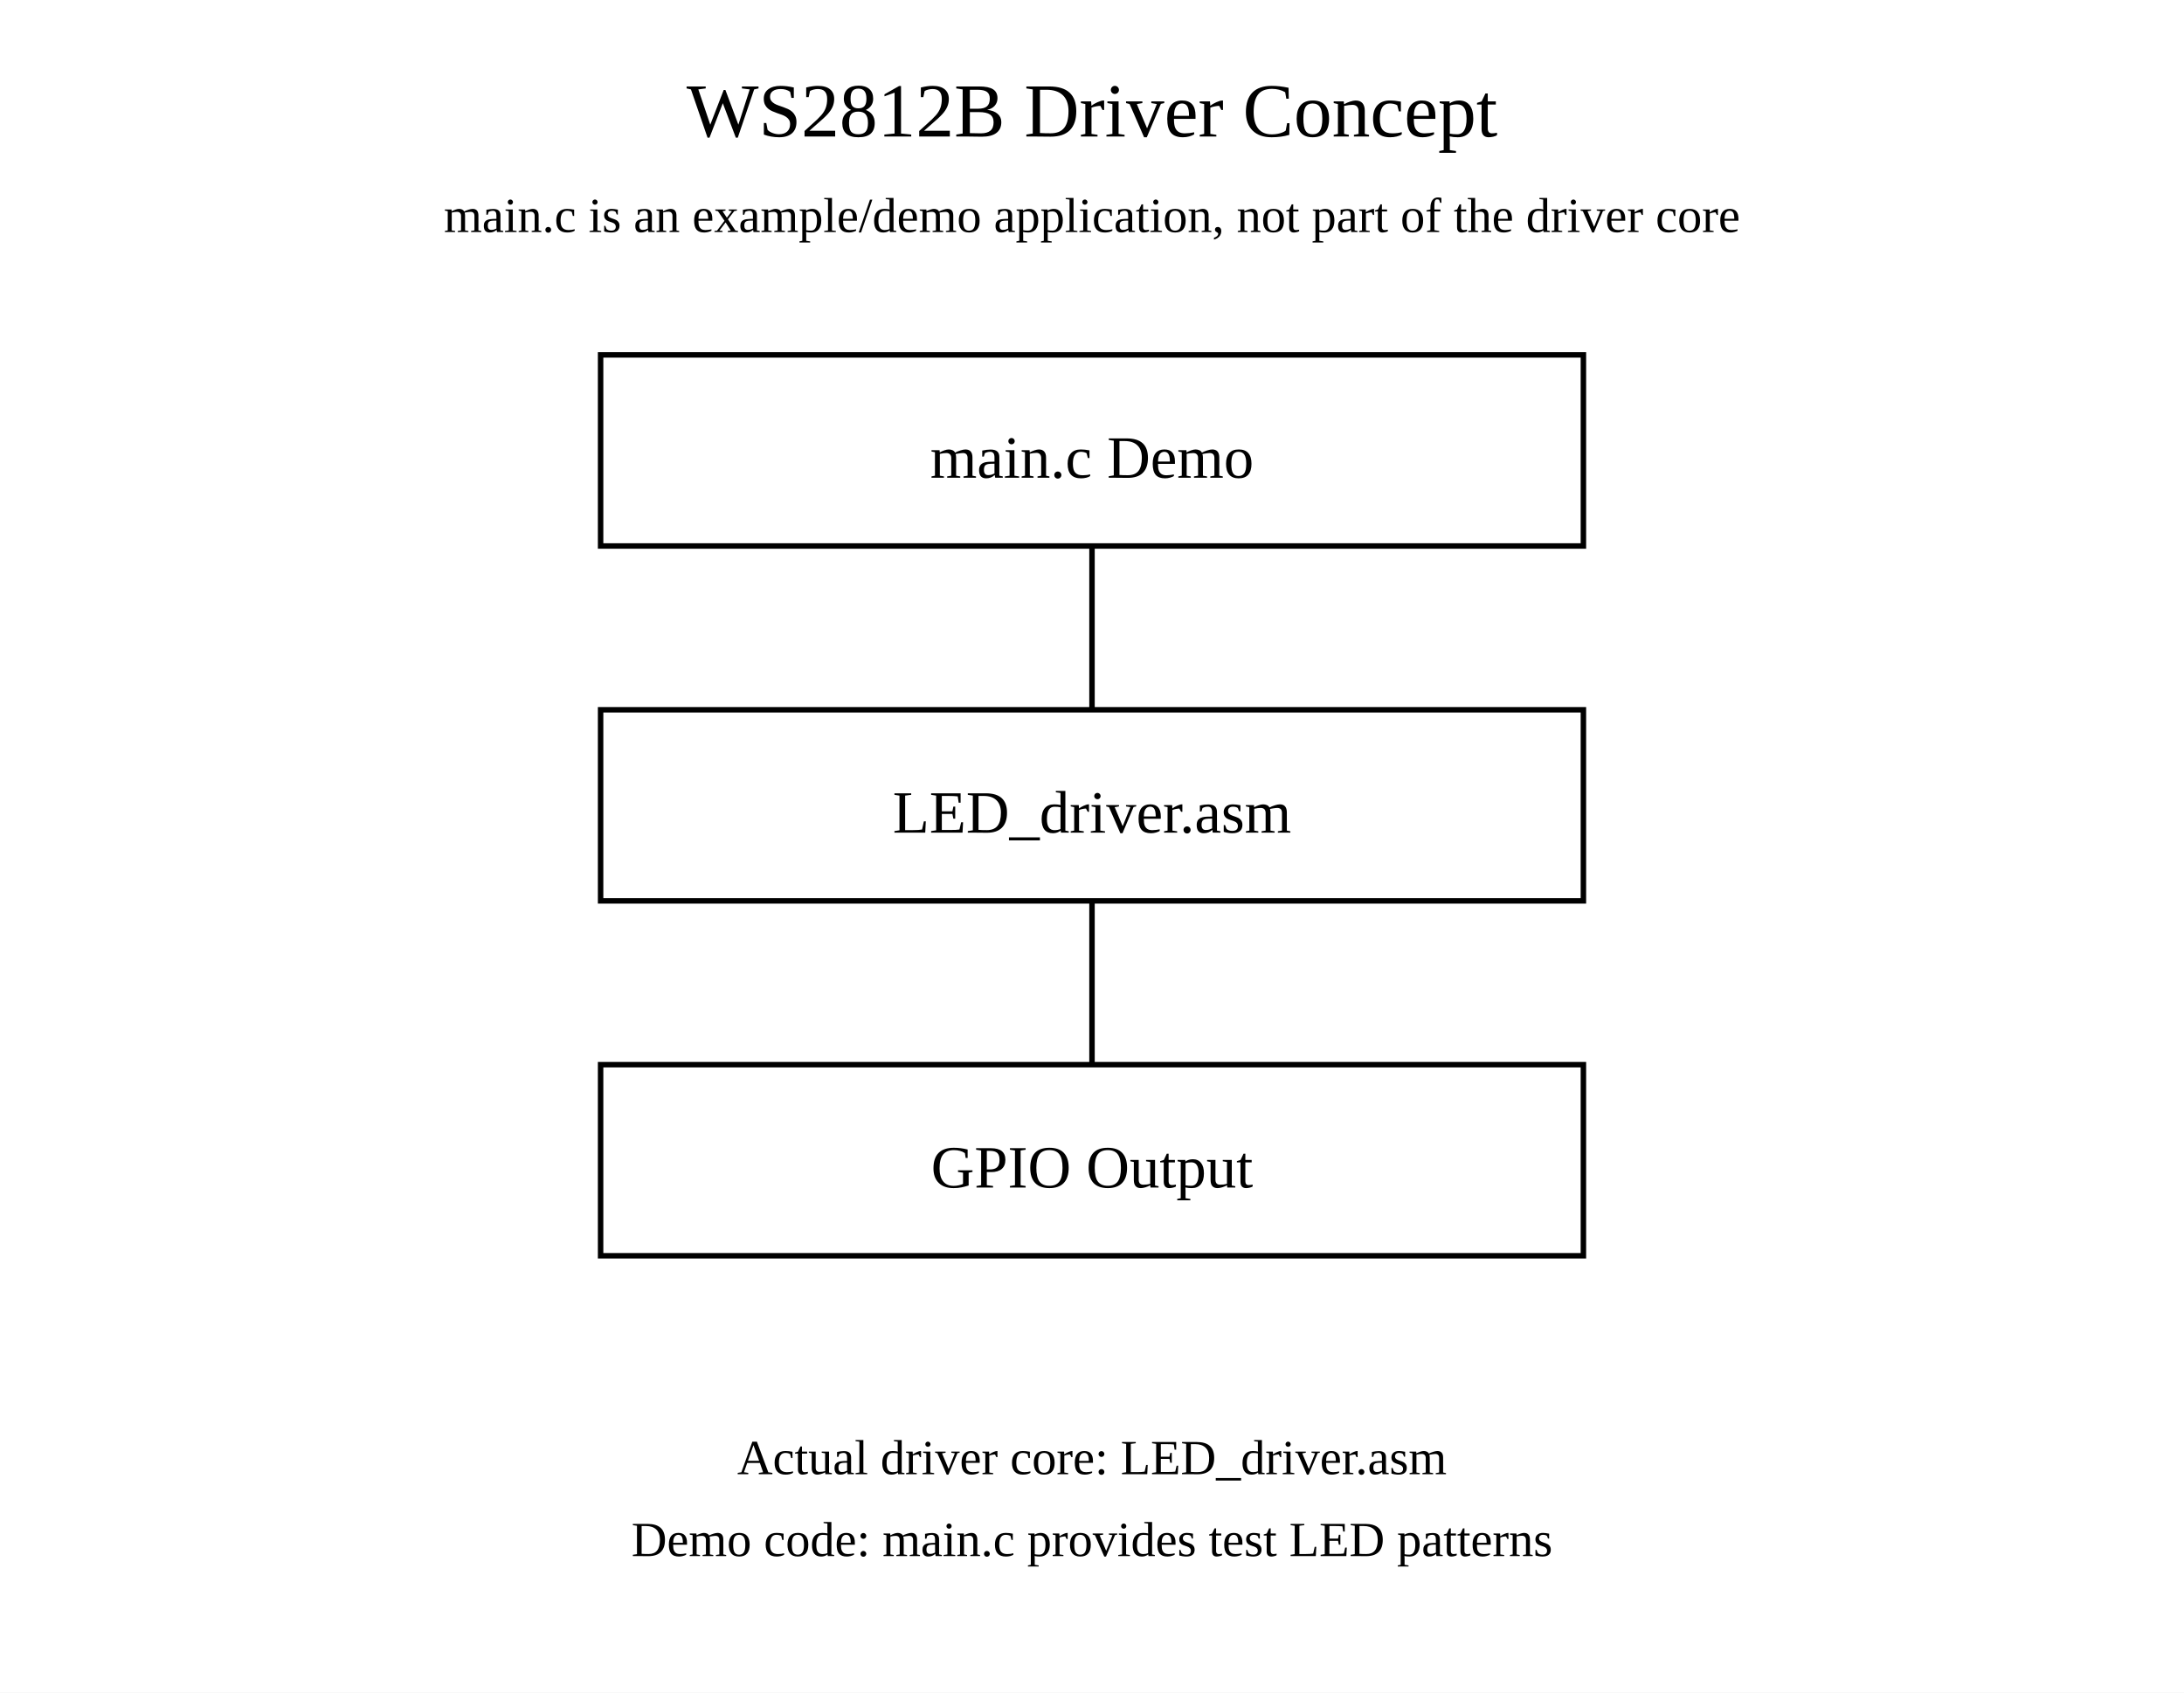
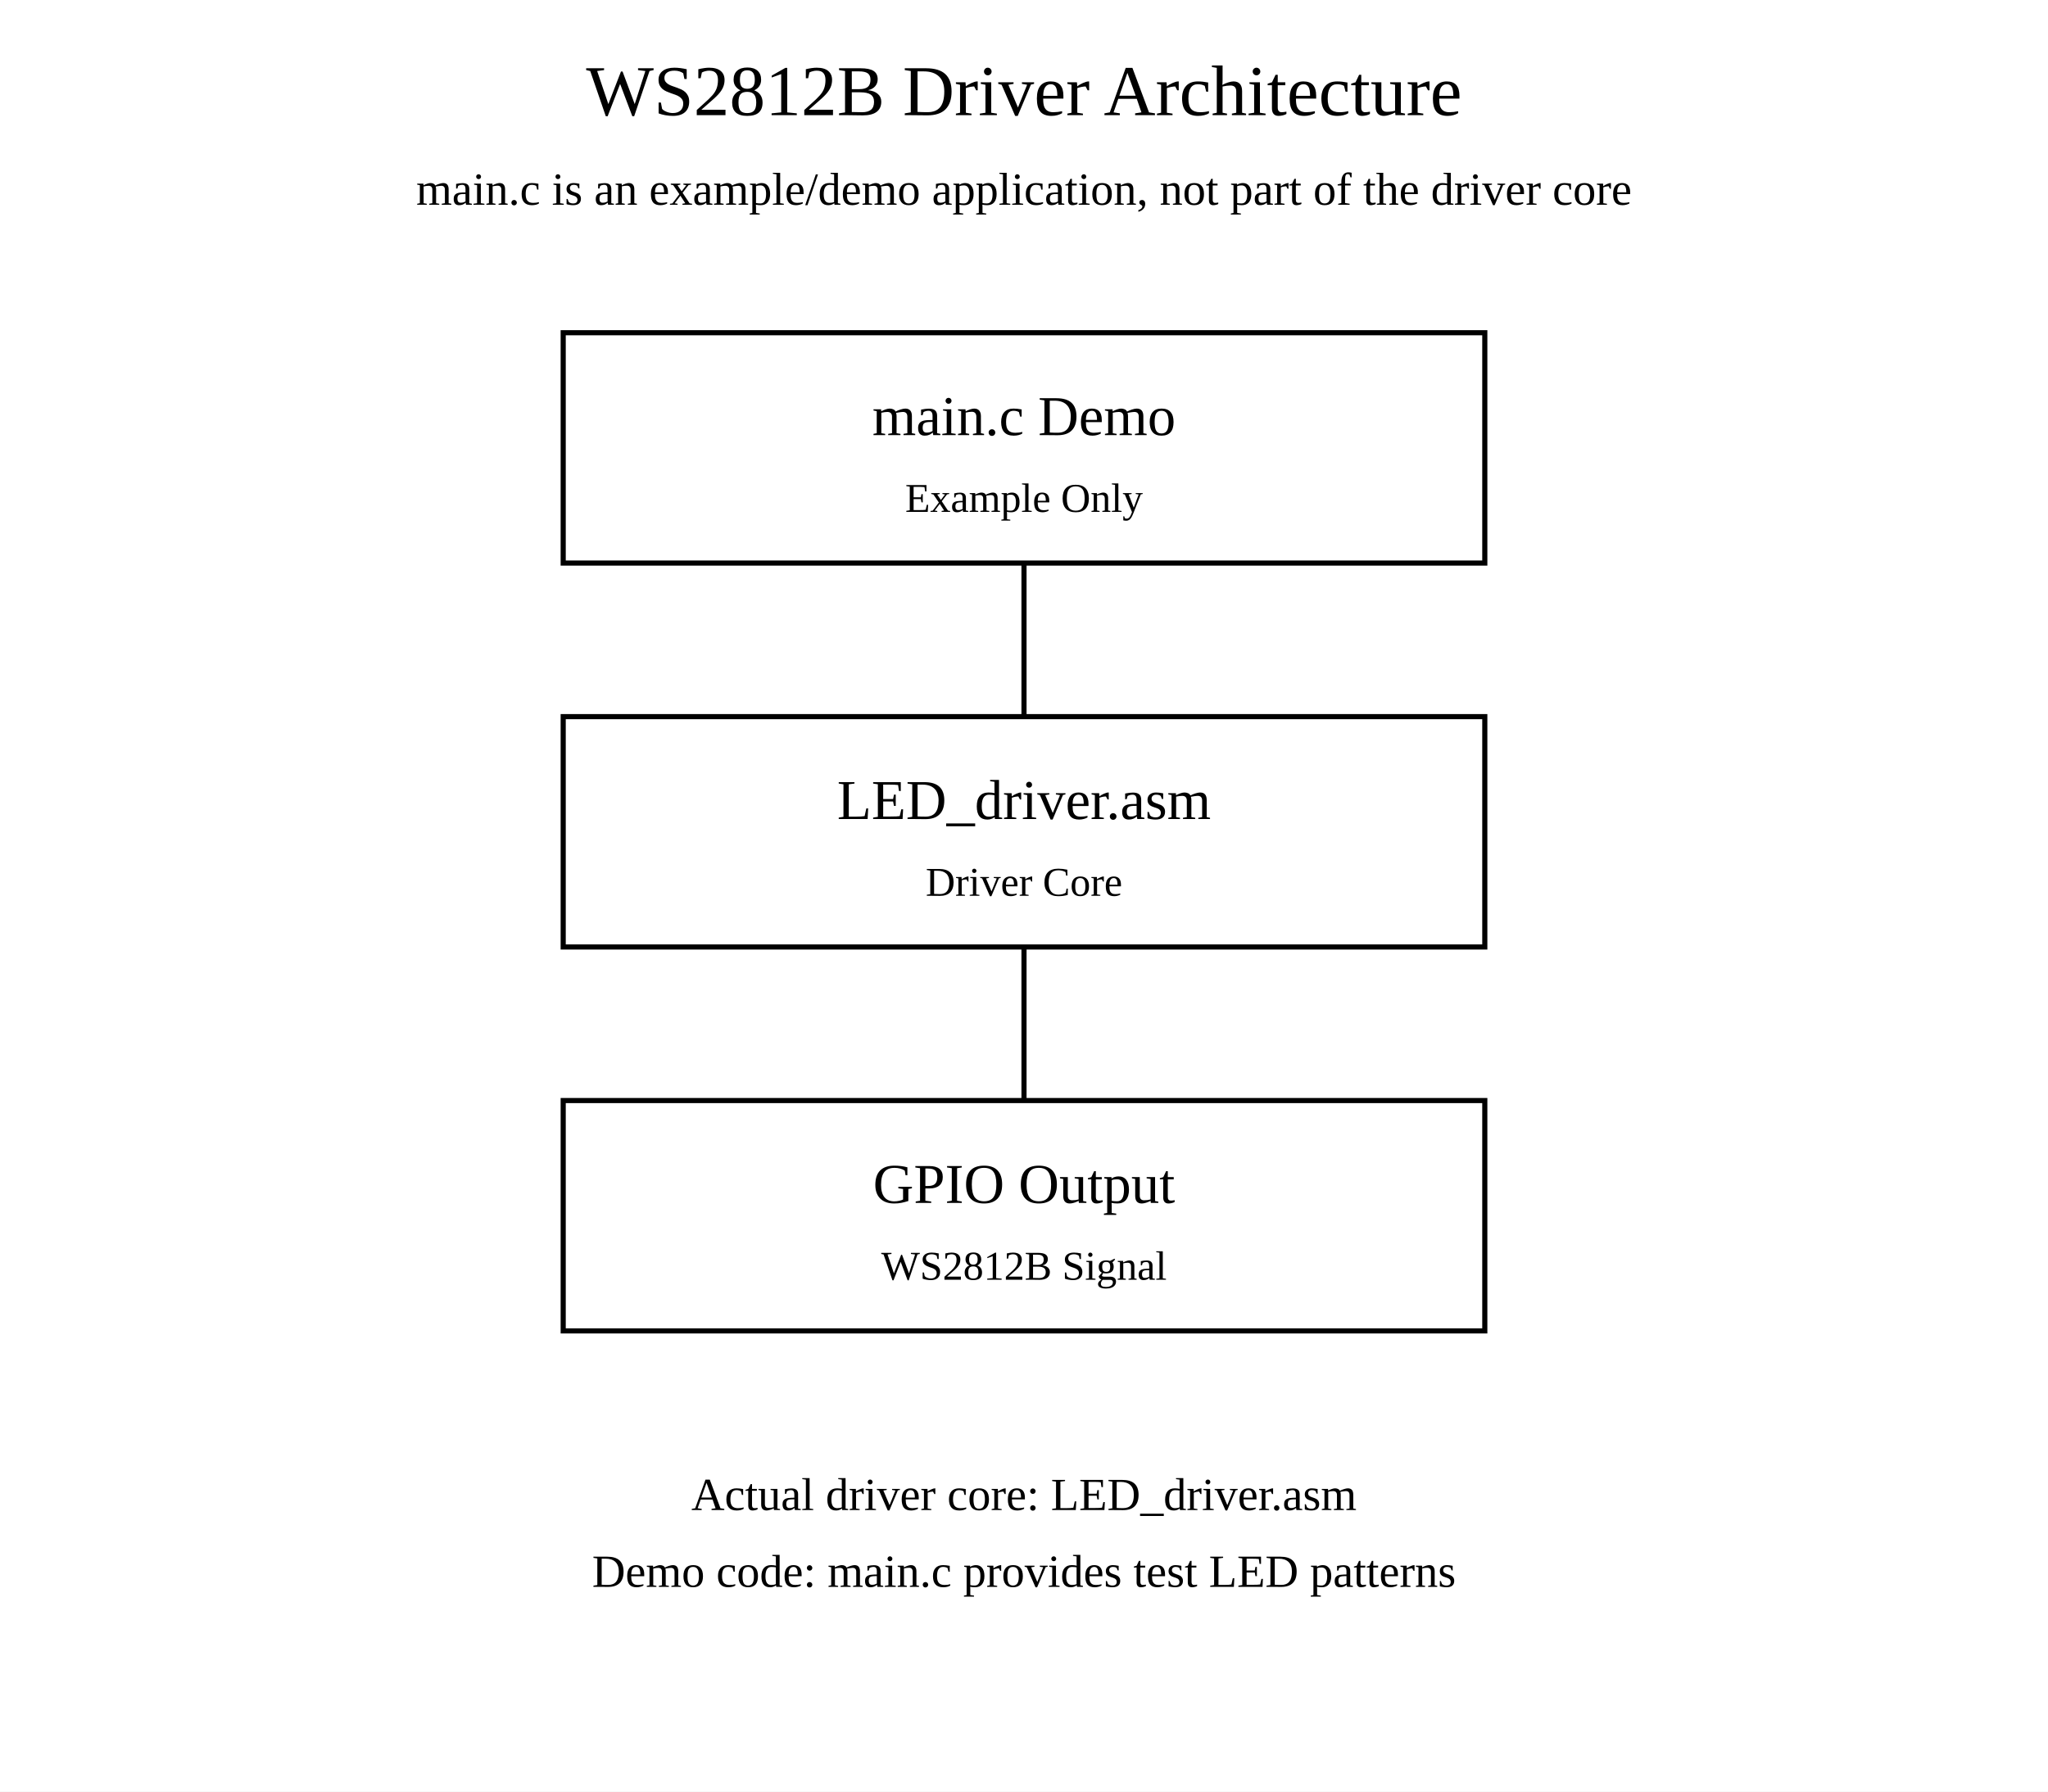
- <svg xmlns="http://www.w3.org/2000/svg" width="800" height="620">
-   <rect width="800" height="620" fill="white" />
-   <text x="400" y="50" text-anchor="middle" font-size="28">WS2812B Driver Concept</text>
-   <text x="400" y="85" text-anchor="middle" font-size="18">main.c is an example/demo application, not part of the driver core</text>
+ <svg xmlns="http://www.w3.org/2000/svg" width="800" height="700">
+   <rect width="800" height="700" fill="white" />
+   <text x="400" y="45" text-anchor="middle" font-size="28">WS2812B Driver Architecture</text>
+   <text x="400" y="80" text-anchor="middle" font-size="18">main.c is an example/demo application, not part of the driver core</text>
  <g fill="none" stroke="black" stroke-width="2">
-     <rect x="220" y="130" width="360" height="70" />
-     <rect x="220" y="260" width="360" height="70" />
-     <rect x="220" y="390" width="360" height="70" />
-     <line x1="400" y1="200" x2="400" y2="260" />
-     <line x1="400" y1="330" x2="400" y2="390" />
+     <rect x="220" y="130" width="360" height="90" />
+     <rect x="220" y="280" width="360" height="90" />
+     <rect x="220" y="430" width="360" height="90" />
+     <line x1="400" y1="220" x2="400" y2="280" />
+     <line x1="400" y1="370" x2="400" y2="430" />
  </g>
  <g font-size="22" text-anchor="middle">
-     <text x="400" y="175">main.c Demo</text>
-     <text x="400" y="305">LED_driver.asm</text>
-     <text x="400" y="435">GPIO Output</text>
+     <text x="400" y="170">main.c Demo</text>
+     <text x="400" y="200" font-size="16">Example Only</text>
+     <text x="400" y="320">LED_driver.asm</text>
+     <text x="400" y="350" font-size="16">Driver Core</text>
+     <text x="400" y="470">GPIO Output</text>
+     <text x="400" y="500" font-size="16">WS2812B Signal</text>
  </g>
-   <text x="400" y="540" text-anchor="middle" font-size="18">Actual driver core: LED_driver.asm</text>
-   <text x="400" y="570" text-anchor="middle" font-size="18">Demo code: main.c provides test LED patterns</text>
+   <text x="400" y="590" text-anchor="middle" font-size="18">Actual driver core: LED_driver.asm</text>
+   <text x="400" y="620" text-anchor="middle" font-size="18">Demo code: main.c provides test LED patterns</text>
</svg>
